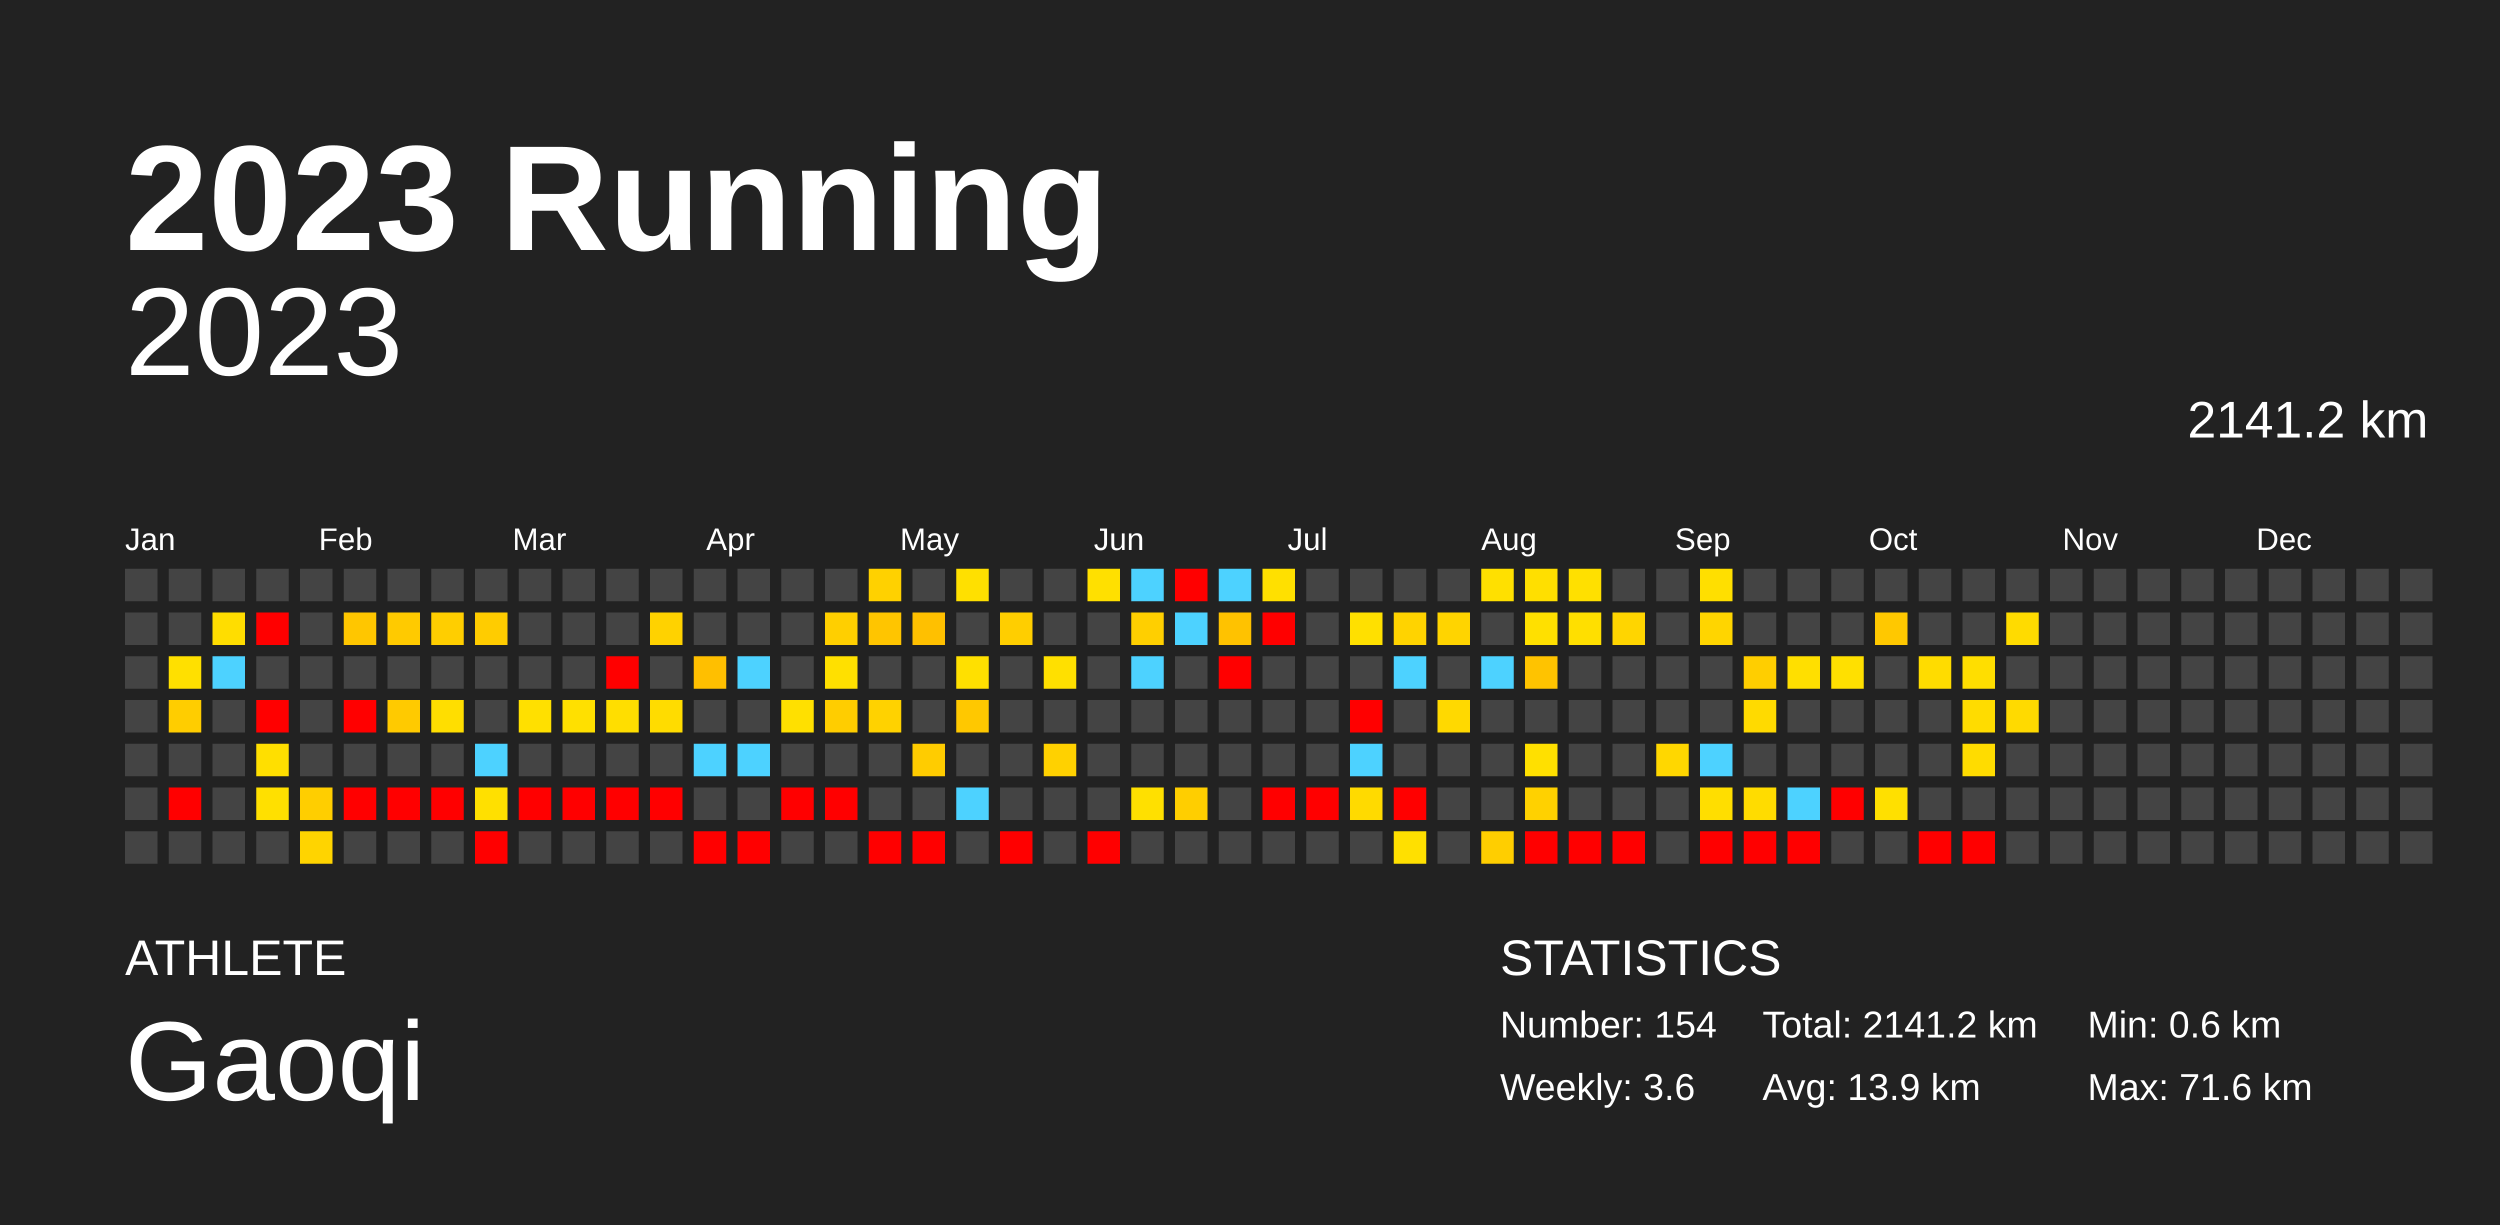
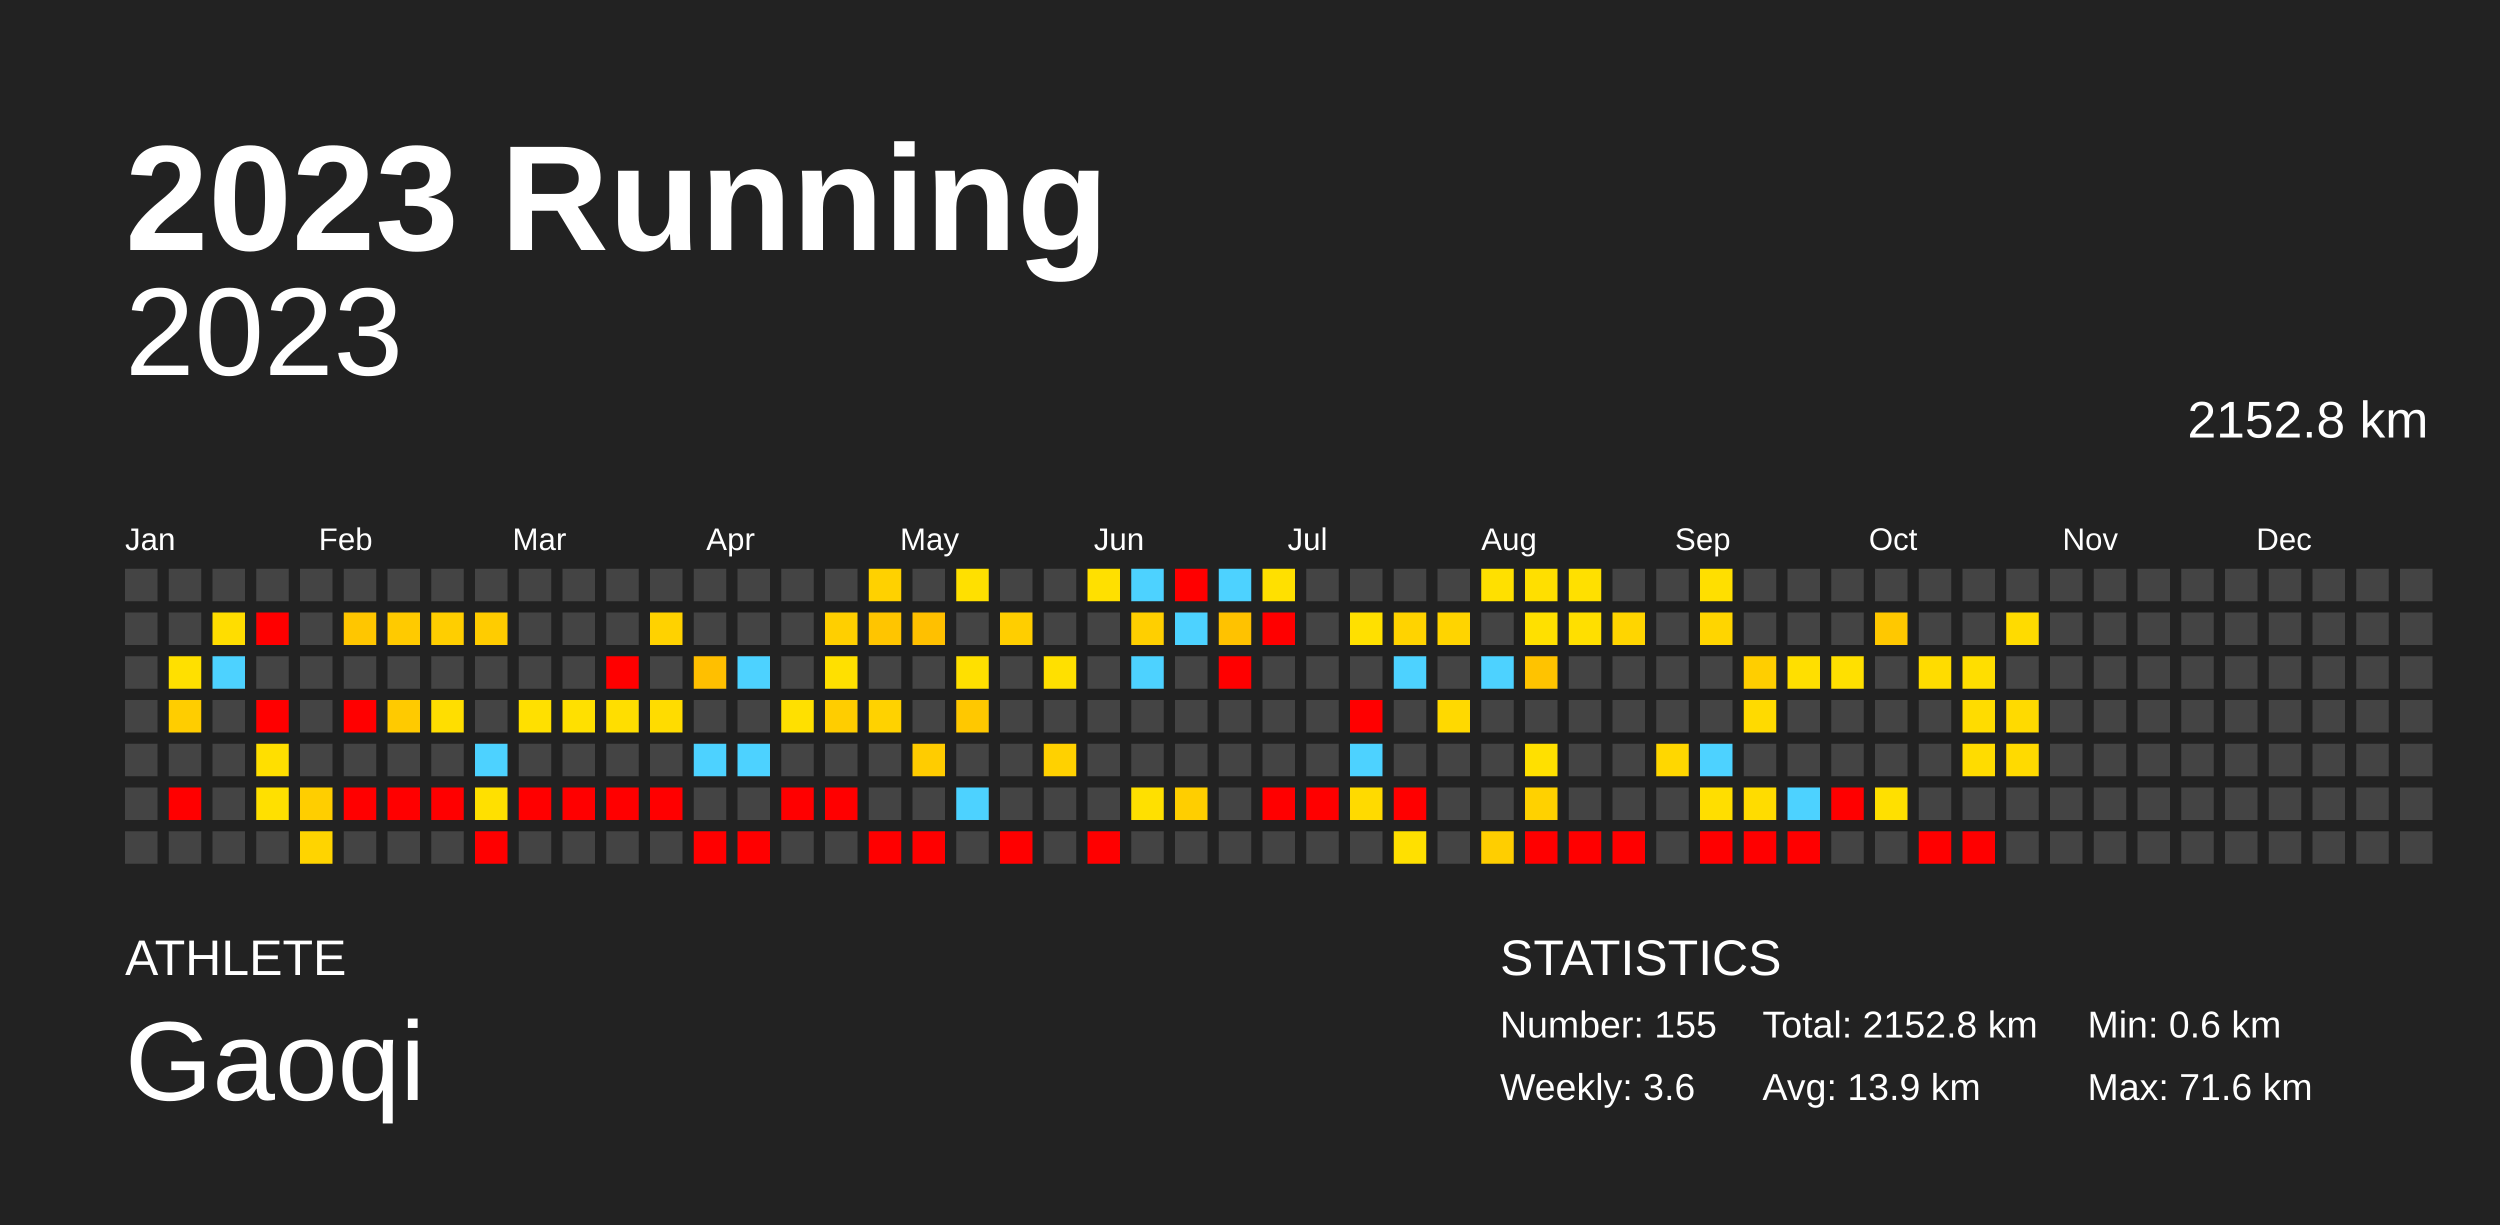
<svg xmlns="http://www.w3.org/2000/svg" baseProfile="full" height="98mm" version="1.1" viewBox="0,0,200,98" width="200mm">
  <defs />
  <rect fill="#222222" height="98" width="200" x="0" y="0" />
  <text fill="#FFFFFF" style="font-size:12px; font-family:Arial; font-weight:bold;" x="10" y="20">2023 Running</text>
  <text fill="#FFFFFF" style="font-size:4px; font-family:Arial" x="10" y="78">ATHLETE</text>
  <text fill="#FFFFFF" style="font-size:9px; font-family:Arial" x="10" y="88">Gaoqi</text>
  <text fill="#FFFFFF" style="font-size:4px; font-family:Arial" x="120" y="78">STATISTICS</text>
-   <text fill="#FFFFFF" style="font-size:3px; font-family:Arial" x="120" y="83">Number: 154</text>
+   <text fill="#FFFFFF" style="font-size:3px; font-family:Arial" x="120" y="83">Number: 155</text>
  <text fill="#FFFFFF" style="font-size:3px; font-family:Arial" x="120" y="88">Weekly: 3.6</text>
-   <text fill="#FFFFFF" style="font-size:3px; font-family:Arial" x="141" y="83">Total: 2141.2 km</text>
+   <text fill="#FFFFFF" style="font-size:3px; font-family:Arial" x="141" y="83">Total: 2152.8 km</text>
  <text fill="#FFFFFF" style="font-size:3px; font-family:Arial" x="141" y="88">Avg: 13.9 km</text>
  <text fill="#FFFFFF" style="font-size:3px; font-family:Arial" x="167" y="83">Min: 0.6 km</text>
  <text fill="#FFFFFF" style="font-size:3px; font-family:Arial" x="167" y="88">Max: 71.6 km</text>
  <text alignment-baseline="hanging" fill="#FFFFFF" style="font-size:10.0px; font-family:Arial;" x="10" y="30">2023</text>
-   <text alignment-baseline="hanging" fill="#FFFFFF" style="font-size:4.125px; font-family:Arial;" x="175" y="35">2141.2 km</text>
+   <text alignment-baseline="hanging" fill="#FFFFFF" style="font-size:4.125px; font-family:Arial;" x="175" y="35">2152.8 km</text>
  <text fill="#FFFFFF" style="font-size:2.5px; font-family:Arial" x="10.0" y="44">Jan</text>
  <text fill="#FFFFFF" style="font-size:2.5px; font-family:Arial" x="25.5" y="44">Feb</text>
  <text fill="#FFFFFF" style="font-size:2.5px; font-family:Arial" x="41.0" y="44">Mar</text>
  <text fill="#FFFFFF" style="font-size:2.5px; font-family:Arial" x="56.5" y="44">Apr</text>
  <text fill="#FFFFFF" style="font-size:2.5px; font-family:Arial" x="72.0" y="44">May</text>
  <text fill="#FFFFFF" style="font-size:2.5px; font-family:Arial" x="87.5" y="44">Jun</text>
  <text fill="#FFFFFF" style="font-size:2.5px; font-family:Arial" x="103.0" y="44">Jul</text>
  <text fill="#FFFFFF" style="font-size:2.5px; font-family:Arial" x="118.5" y="44">Aug</text>
  <text fill="#FFFFFF" style="font-size:2.5px; font-family:Arial" x="134.0" y="44">Sep</text>
  <text fill="#FFFFFF" style="font-size:2.5px; font-family:Arial" x="149.5" y="44">Oct</text>
  <text fill="#FFFFFF" style="font-size:2.5px; font-family:Arial" x="165.0" y="44">Nov</text>
  <text fill="#FFFFFF" style="font-size:2.5px; font-family:Arial" x="180.5" y="44">Dec</text>
  <rect fill="#444444" height="2.6" width="2.6" x="10.0" y="45.5" />
  <rect fill="#444444" height="2.6" width="2.6" x="10.0" y="49.0" />
  <rect fill="#444444" height="2.6" width="2.6" x="10.0" y="52.5" />
  <rect fill="#444444" height="2.6" width="2.6" x="10.0" y="56.0" />
  <rect fill="#444444" height="2.6" width="2.6" x="10.0" y="59.5" />
  <rect fill="#444444" height="2.6" width="2.6" x="10.0" y="63.0" />
  <rect fill="#444444" height="2.6" width="2.6" x="10.0" y="66.5" />
  <rect fill="#444444" height="2.6" width="2.6" x="13.5" y="45.5" />
  <rect fill="#444444" height="2.6" width="2.6" x="13.5" y="49.0" />
  <rect fill="#ffe000" height="2.6" width="2.6" x="13.5" y="52.5" />
  <rect fill="#ffcd00" height="2.6" width="2.6" x="13.5" y="56.0" />
  <rect fill="#444444" height="2.6" width="2.6" x="13.5" y="59.5" />
  <rect fill="red" height="2.6" width="2.6" x="13.5" y="63.0" />
  <rect fill="#444444" height="2.6" width="2.6" x="13.5" y="66.5" />
  <rect fill="#444444" height="2.6" width="2.6" x="17.0" y="45.5" />
  <rect fill="#ffdd00" height="2.6" width="2.6" x="17.0" y="49.0" />
  <rect fill="#4dd2ff" height="2.6" width="2.6" x="17.0" y="52.5" />
  <rect fill="#444444" height="2.6" width="2.6" x="17.0" y="56.0" />
  <rect fill="#444444" height="2.6" width="2.6" x="17.0" y="59.5" />
  <rect fill="#444444" height="2.6" width="2.6" x="17.0" y="63.0" />
  <rect fill="#444444" height="2.6" width="2.6" x="17.0" y="66.5" />
  <rect fill="#444444" height="2.6" width="2.6" x="20.5" y="45.5" />
  <rect fill="red" height="2.6" width="2.6" x="20.5" y="49.0" />
  <rect fill="#444444" height="2.6" width="2.6" x="20.5" y="52.5" />
  <rect fill="red" height="2.6" width="2.6" x="20.5" y="56.0" />
  <rect fill="#ffdf00" height="2.6" width="2.6" x="20.5" y="59.5" />
  <rect fill="#ffe000" height="2.6" width="2.6" x="20.5" y="63.0" />
  <rect fill="#444444" height="2.6" width="2.6" x="20.5" y="66.5" />
  <rect fill="#444444" height="2.6" width="2.6" x="24.0" y="45.5" />
  <rect fill="#444444" height="2.6" width="2.6" x="24.0" y="49.0" />
  <rect fill="#444444" height="2.6" width="2.6" x="24.0" y="52.5" />
  <rect fill="#444444" height="2.6" width="2.6" x="24.0" y="56.0" />
  <rect fill="#444444" height="2.6" width="2.6" x="24.0" y="59.5" />
  <rect fill="#ffce00" height="2.6" width="2.6" x="24.0" y="63.0" />
  <rect fill="#ffd400" height="2.6" width="2.6" x="24.0" y="66.5" />
  <rect fill="#444444" height="2.6" width="2.6" x="27.5" y="45.5" />
  <rect fill="#ffc600" height="2.6" width="2.6" x="27.5" y="49.0" />
  <rect fill="#444444" height="2.6" width="2.6" x="27.5" y="52.5" />
  <rect fill="red" height="2.6" width="2.6" x="27.5" y="56.0" />
  <rect fill="#444444" height="2.6" width="2.6" x="27.5" y="59.5" />
  <rect fill="red" height="2.6" width="2.6" x="27.5" y="63.0" />
  <rect fill="#444444" height="2.6" width="2.6" x="27.5" y="66.5" />
  <rect fill="#444444" height="2.6" width="2.6" x="31.0" y="45.5" />
  <rect fill="#ffca00" height="2.6" width="2.6" x="31.0" y="49.0" />
  <rect fill="#444444" height="2.6" width="2.6" x="31.0" y="52.5" />
  <rect fill="#ffca00" height="2.6" width="2.6" x="31.0" y="56.0" />
  <rect fill="#444444" height="2.6" width="2.6" x="31.0" y="59.5" />
  <rect fill="red" height="2.6" width="2.6" x="31.0" y="63.0" />
  <rect fill="#444444" height="2.6" width="2.6" x="31.0" y="66.5" />
  <rect fill="#444444" height="2.6" width="2.6" x="34.5" y="45.5" />
  <rect fill="#ffce00" height="2.6" width="2.6" x="34.5" y="49.0" />
  <rect fill="#444444" height="2.6" width="2.6" x="34.5" y="52.5" />
  <rect fill="#ffde00" height="2.6" width="2.6" x="34.5" y="56.0" />
  <rect fill="#444444" height="2.6" width="2.6" x="34.5" y="59.5" />
  <rect fill="red" height="2.6" width="2.6" x="34.5" y="63.0" />
  <rect fill="#444444" height="2.6" width="2.6" x="34.5" y="66.5" />
  <rect fill="#444444" height="2.6" width="2.6" x="38.0" y="45.5" />
  <rect fill="#ffcc00" height="2.6" width="2.6" x="38.0" y="49.0" />
  <rect fill="#444444" height="2.6" width="2.6" x="38.0" y="52.5" />
  <rect fill="#444444" height="2.6" width="2.6" x="38.0" y="56.0" />
  <rect fill="#4dd2ff" height="2.6" width="2.6" x="38.0" y="59.5" />
  <rect fill="#ffe000" height="2.6" width="2.6" x="38.0" y="63.0" />
  <rect fill="red" height="2.6" width="2.6" x="38.0" y="66.5" />
  <rect fill="#444444" height="2.6" width="2.6" x="41.5" y="45.5" />
  <rect fill="#444444" height="2.6" width="2.6" x="41.5" y="49.0" />
  <rect fill="#444444" height="2.6" width="2.6" x="41.5" y="52.5" />
  <rect fill="#ffe000" height="2.6" width="2.6" x="41.5" y="56.0" />
  <rect fill="#444444" height="2.6" width="2.6" x="41.5" y="59.5" />
  <rect fill="red" height="2.6" width="2.6" x="41.5" y="63.0" />
  <rect fill="#444444" height="2.6" width="2.6" x="41.5" y="66.5" />
  <rect fill="#444444" height="2.6" width="2.6" x="45.0" y="45.5" />
  <rect fill="#444444" height="2.6" width="2.6" x="45.0" y="49.0" />
  <rect fill="#444444" height="2.6" width="2.6" x="45.0" y="52.5" />
  <rect fill="#ffe000" height="2.6" width="2.6" x="45.0" y="56.0" />
  <rect fill="#444444" height="2.6" width="2.6" x="45.0" y="59.5" />
  <rect fill="red" height="2.6" width="2.6" x="45.0" y="63.0" />
  <rect fill="#444444" height="2.6" width="2.6" x="45.0" y="66.5" />
  <rect fill="#444444" height="2.6" width="2.6" x="48.5" y="45.5" />
  <rect fill="#444444" height="2.6" width="2.6" x="48.5" y="49.0" />
  <rect fill="red" height="2.6" width="2.6" x="48.5" y="52.5" />
  <rect fill="#ffde00" height="2.6" width="2.6" x="48.5" y="56.0" />
  <rect fill="#444444" height="2.6" width="2.6" x="48.5" y="59.5" />
  <rect fill="red" height="2.6" width="2.6" x="48.5" y="63.0" />
  <rect fill="#444444" height="2.6" width="2.6" x="48.5" y="66.5" />
  <rect fill="#444444" height="2.6" width="2.6" x="52.0" y="45.5" />
  <rect fill="#ffd200" height="2.6" width="2.6" x="52.0" y="49.0" />
  <rect fill="#444444" height="2.6" width="2.6" x="52.0" y="52.5" />
  <rect fill="#ffdc00" height="2.6" width="2.6" x="52.0" y="56.0" />
  <rect fill="#444444" height="2.6" width="2.6" x="52.0" y="59.5" />
  <rect fill="red" height="2.6" width="2.6" x="52.0" y="63.0" />
  <rect fill="#444444" height="2.6" width="2.6" x="52.0" y="66.5" />
  <rect fill="#444444" height="2.6" width="2.6" x="55.5" y="45.5" />
  <rect fill="#444444" height="2.6" width="2.6" x="55.5" y="49.0" />
  <rect fill="#ffbf00" height="2.6" width="2.6" x="55.5" y="52.5" />
  <rect fill="#444444" height="2.6" width="2.6" x="55.5" y="56.0" />
  <rect fill="#4dd2ff" height="2.6" width="2.6" x="55.5" y="59.5" />
  <rect fill="#444444" height="2.6" width="2.6" x="55.5" y="63.0" />
  <rect fill="red" height="2.6" width="2.6" x="55.5" y="66.5" />
  <rect fill="#444444" height="2.6" width="2.6" x="59.0" y="45.5" />
  <rect fill="#444444" height="2.6" width="2.6" x="59.0" y="49.0" />
  <rect fill="#4dd2ff" height="2.6" width="2.6" x="59.0" y="52.5" />
  <rect fill="#444444" height="2.6" width="2.6" x="59.0" y="56.0" />
  <rect fill="#4dd2ff" height="2.6" width="2.6" x="59.0" y="59.5" />
  <rect fill="#444444" height="2.6" width="2.6" x="59.0" y="63.0" />
  <rect fill="red" height="2.6" width="2.6" x="59.0" y="66.5" />
  <rect fill="#444444" height="2.6" width="2.6" x="62.5" y="45.5" />
  <rect fill="#444444" height="2.6" width="2.6" x="62.5" y="49.0" />
  <rect fill="#444444" height="2.6" width="2.6" x="62.5" y="52.5" />
  <rect fill="#ffe000" height="2.6" width="2.6" x="62.5" y="56.0" />
  <rect fill="#444444" height="2.6" width="2.6" x="62.5" y="59.5" />
  <rect fill="red" height="2.6" width="2.6" x="62.5" y="63.0" />
  <rect fill="#444444" height="2.6" width="2.6" x="62.5" y="66.5" />
  <rect fill="#444444" height="2.6" width="2.6" x="66.0" y="45.5" />
  <rect fill="#ffcf00" height="2.6" width="2.6" x="66.0" y="49.0" />
  <rect fill="#ffe000" height="2.6" width="2.6" x="66.0" y="52.5" />
  <rect fill="#ffcd00" height="2.6" width="2.6" x="66.0" y="56.0" />
  <rect fill="#444444" height="2.6" width="2.6" x="66.0" y="59.5" />
  <rect fill="red" height="2.6" width="2.6" x="66.0" y="63.0" />
  <rect fill="#444444" height="2.6" width="2.6" x="66.0" y="66.5" />
  <rect fill="#ffd100" height="2.6" width="2.6" x="69.5" y="45.5" />
  <rect fill="#ffc500" height="2.6" width="2.6" x="69.5" y="49.0" />
  <rect fill="#444444" height="2.6" width="2.6" x="69.5" y="52.5" />
  <rect fill="#ffd200" height="2.6" width="2.6" x="69.5" y="56.0" />
  <rect fill="#444444" height="2.6" width="2.6" x="69.5" y="59.5" />
  <rect fill="#444444" height="2.6" width="2.6" x="69.5" y="63.0" />
  <rect fill="red" height="2.6" width="2.6" x="69.5" y="66.5" />
  <rect fill="#444444" height="2.6" width="2.6" x="73.0" y="45.5" />
  <rect fill="#ffc000" height="2.6" width="2.6" x="73.0" y="49.0" />
  <rect fill="#444444" height="2.6" width="2.6" x="73.0" y="52.5" />
  <rect fill="#444444" height="2.6" width="2.6" x="73.0" y="56.0" />
  <rect fill="#ffcc00" height="2.6" width="2.6" x="73.0" y="59.5" />
  <rect fill="#444444" height="2.6" width="2.6" x="73.0" y="63.0" />
  <rect fill="red" height="2.6" width="2.6" x="73.0" y="66.5" />
  <rect fill="#ffe000" height="2.6" width="2.6" x="76.5" y="45.5" />
  <rect fill="#444444" height="2.6" width="2.6" x="76.5" y="49.0" />
  <rect fill="#ffe000" height="2.6" width="2.6" x="76.5" y="52.5" />
  <rect fill="#ffc800" height="2.6" width="2.6" x="76.5" y="56.0" />
  <rect fill="#444444" height="2.6" width="2.6" x="76.5" y="59.5" />
  <rect fill="#4dd2ff" height="2.6" width="2.6" x="76.5" y="63.0" />
  <rect fill="#444444" height="2.6" width="2.6" x="76.5" y="66.5" />
  <rect fill="#444444" height="2.6" width="2.6" x="80.0" y="45.5" />
  <rect fill="#ffce00" height="2.6" width="2.6" x="80.0" y="49.0" />
  <rect fill="#444444" height="2.6" width="2.6" x="80.0" y="52.5" />
  <rect fill="#444444" height="2.6" width="2.6" x="80.0" y="56.0" />
  <rect fill="#444444" height="2.6" width="2.6" x="80.0" y="59.5" />
  <rect fill="#444444" height="2.6" width="2.6" x="80.0" y="63.0" />
  <rect fill="red" height="2.6" width="2.6" x="80.0" y="66.5" />
  <rect fill="#444444" height="2.6" width="2.6" x="83.5" y="45.5" />
  <rect fill="#444444" height="2.6" width="2.6" x="83.5" y="49.0" />
  <rect fill="#ffe000" height="2.6" width="2.6" x="83.5" y="52.5" />
  <rect fill="#444444" height="2.6" width="2.6" x="83.5" y="56.0" />
  <rect fill="#ffd100" height="2.6" width="2.6" x="83.5" y="59.5" />
  <rect fill="#444444" height="2.6" width="2.6" x="83.5" y="63.0" />
  <rect fill="#444444" height="2.6" width="2.6" x="83.5" y="66.5" />
  <rect fill="#ffe000" height="2.6" width="2.6" x="87.0" y="45.5" />
  <rect fill="#444444" height="2.6" width="2.6" x="87.0" y="49.0" />
  <rect fill="#444444" height="2.6" width="2.6" x="87.0" y="52.5" />
  <rect fill="#444444" height="2.6" width="2.6" x="87.0" y="56.0" />
  <rect fill="#444444" height="2.6" width="2.6" x="87.0" y="59.5" />
  <rect fill="#444444" height="2.6" width="2.6" x="87.0" y="63.0" />
  <rect fill="red" height="2.6" width="2.6" x="87.0" y="66.5" />
  <rect fill="#4dd2ff" height="2.6" width="2.6" x="90.5" y="45.5" />
  <rect fill="#ffcf00" height="2.6" width="2.6" x="90.5" y="49.0" />
  <rect fill="#4dd2ff" height="2.6" width="2.6" x="90.5" y="52.5" />
  <rect fill="#444444" height="2.6" width="2.6" x="90.5" y="56.0" />
  <rect fill="#444444" height="2.6" width="2.6" x="90.5" y="59.5" />
  <rect fill="#ffe000" height="2.6" width="2.6" x="90.5" y="63.0" />
  <rect fill="#444444" height="2.6" width="2.6" x="90.5" y="66.5" />
  <rect fill="red" height="2.6" width="2.6" x="94.0" y="45.5" />
  <rect fill="#4dd2ff" height="2.6" width="2.6" x="94.0" y="49.0" />
  <rect fill="#444444" height="2.6" width="2.6" x="94.0" y="52.5" />
  <rect fill="#444444" height="2.6" width="2.6" x="94.0" y="56.0" />
  <rect fill="#444444" height="2.6" width="2.6" x="94.0" y="59.5" />
  <rect fill="#ffce00" height="2.6" width="2.6" x="94.0" y="63.0" />
  <rect fill="#444444" height="2.6" width="2.6" x="94.0" y="66.5" />
  <rect fill="#4dd2ff" height="2.6" width="2.6" x="97.5" y="45.5" />
  <rect fill="#ffc200" height="2.6" width="2.6" x="97.5" y="49.0" />
  <rect fill="red" height="2.6" width="2.6" x="97.5" y="52.5" />
  <rect fill="#444444" height="2.6" width="2.6" x="97.5" y="56.0" />
  <rect fill="#444444" height="2.6" width="2.6" x="97.5" y="59.5" />
  <rect fill="#444444" height="2.6" width="2.6" x="97.5" y="63.0" />
  <rect fill="#444444" height="2.6" width="2.6" x="97.5" y="66.5" />
  <rect fill="#ffe000" height="2.6" width="2.6" x="101.0" y="45.5" />
  <rect fill="red" height="2.6" width="2.6" x="101.0" y="49.0" />
  <rect fill="#444444" height="2.6" width="2.6" x="101.0" y="52.5" />
  <rect fill="#444444" height="2.6" width="2.6" x="101.0" y="56.0" />
  <rect fill="#444444" height="2.6" width="2.6" x="101.0" y="59.5" />
  <rect fill="red" height="2.6" width="2.6" x="101.0" y="63.0" />
  <rect fill="#444444" height="2.6" width="2.6" x="101.0" y="66.5" />
  <rect fill="#444444" height="2.6" width="2.6" x="104.5" y="45.5" />
  <rect fill="#444444" height="2.6" width="2.6" x="104.5" y="49.0" />
  <rect fill="#444444" height="2.6" width="2.6" x="104.5" y="52.5" />
  <rect fill="#444444" height="2.6" width="2.6" x="104.5" y="56.0" />
  <rect fill="#444444" height="2.6" width="2.6" x="104.5" y="59.5" />
  <rect fill="red" height="2.6" width="2.6" x="104.5" y="63.0" />
  <rect fill="#444444" height="2.6" width="2.6" x="104.5" y="66.5" />
  <rect fill="#444444" height="2.6" width="2.6" x="108.0" y="45.5" />
  <rect fill="#ffe000" height="2.6" width="2.6" x="108.0" y="49.0" />
  <rect fill="#444444" height="2.6" width="2.6" x="108.0" y="52.5" />
  <rect fill="red" height="2.6" width="2.6" x="108.0" y="56.0" />
  <rect fill="#4dd2ff" height="2.6" width="2.6" x="108.0" y="59.5" />
  <rect fill="#ffda00" height="2.6" width="2.6" x="108.0" y="63.0" />
  <rect fill="#444444" height="2.6" width="2.6" x="108.0" y="66.5" />
  <rect fill="#444444" height="2.6" width="2.6" x="111.5" y="45.5" />
  <rect fill="#ffd300" height="2.6" width="2.6" x="111.5" y="49.0" />
  <rect fill="#4dd2ff" height="2.6" width="2.6" x="111.5" y="52.5" />
  <rect fill="#444444" height="2.6" width="2.6" x="111.5" y="56.0" />
  <rect fill="#444444" height="2.6" width="2.6" x="111.5" y="59.5" />
  <rect fill="red" height="2.6" width="2.6" x="111.5" y="63.0" />
  <rect fill="#ffe000" height="2.6" width="2.6" x="111.5" y="66.5" />
  <rect fill="#444444" height="2.6" width="2.6" x="115.0" y="45.5" />
  <rect fill="#ffd400" height="2.6" width="2.6" x="115.0" y="49.0" />
  <rect fill="#444444" height="2.6" width="2.6" x="115.0" y="52.5" />
  <rect fill="#ffd900" height="2.6" width="2.6" x="115.0" y="56.0" />
  <rect fill="#444444" height="2.6" width="2.6" x="115.0" y="59.5" />
  <rect fill="#444444" height="2.6" width="2.6" x="115.0" y="63.0" />
  <rect fill="#444444" height="2.6" width="2.6" x="115.0" y="66.5" />
  <rect fill="#ffe000" height="2.6" width="2.6" x="118.5" y="45.5" />
  <rect fill="#444444" height="2.6" width="2.6" x="118.5" y="49.0" />
  <rect fill="#4dd2ff" height="2.6" width="2.6" x="118.5" y="52.5" />
  <rect fill="#444444" height="2.6" width="2.6" x="118.5" y="56.0" />
  <rect fill="#444444" height="2.6" width="2.6" x="118.5" y="59.5" />
  <rect fill="#444444" height="2.6" width="2.6" x="118.5" y="63.0" />
  <rect fill="#ffce00" height="2.6" width="2.6" x="118.5" y="66.5" />
  <rect fill="#ffdf00" height="2.6" width="2.6" x="122.0" y="45.5" />
  <rect fill="#ffe000" height="2.6" width="2.6" x="122.0" y="49.0" />
  <rect fill="#ffc300" height="2.6" width="2.6" x="122.0" y="52.5" />
  <rect fill="#444444" height="2.6" width="2.6" x="122.0" y="56.0" />
  <rect fill="#ffe000" height="2.6" width="2.6" x="122.0" y="59.5" />
  <rect fill="#ffd100" height="2.6" width="2.6" x="122.0" y="63.0" />
  <rect fill="red" height="2.6" width="2.6" x="122.0" y="66.5" />
  <rect fill="#ffe000" height="2.6" width="2.6" x="125.5" y="45.5" />
  <rect fill="#ffdf00" height="2.6" width="2.6" x="125.5" y="49.0" />
  <rect fill="#444444" height="2.6" width="2.6" x="125.5" y="52.5" />
  <rect fill="#444444" height="2.6" width="2.6" x="125.5" y="56.0" />
  <rect fill="#444444" height="2.6" width="2.6" x="125.5" y="59.5" />
  <rect fill="#444444" height="2.6" width="2.6" x="125.5" y="63.0" />
  <rect fill="red" height="2.6" width="2.6" x="125.5" y="66.5" />
  <rect fill="#444444" height="2.6" width="2.6" x="129.0" y="45.5" />
  <rect fill="#ffd500" height="2.6" width="2.6" x="129.0" y="49.0" />
  <rect fill="#444444" height="2.6" width="2.6" x="129.0" y="52.5" />
  <rect fill="#444444" height="2.6" width="2.6" x="129.0" y="56.0" />
  <rect fill="#444444" height="2.6" width="2.6" x="129.0" y="59.5" />
  <rect fill="#444444" height="2.6" width="2.6" x="129.0" y="63.0" />
  <rect fill="red" height="2.6" width="2.6" x="129.0" y="66.5" />
  <rect fill="#444444" height="2.6" width="2.6" x="132.5" y="45.5" />
  <rect fill="#444444" height="2.6" width="2.6" x="132.5" y="49.0" />
  <rect fill="#444444" height="2.6" width="2.6" x="132.5" y="52.5" />
  <rect fill="#444444" height="2.6" width="2.6" x="132.5" y="56.0" />
  <rect fill="#ffd700" height="2.6" width="2.6" x="132.5" y="59.5" />
  <rect fill="#444444" height="2.6" width="2.6" x="132.5" y="63.0" />
  <rect fill="#444444" height="2.6" width="2.6" x="132.5" y="66.5" />
  <rect fill="#ffdf00" height="2.6" width="2.6" x="136.0" y="45.5" />
  <rect fill="#ffd500" height="2.6" width="2.6" x="136.0" y="49.0" />
  <rect fill="#444444" height="2.6" width="2.6" x="136.0" y="52.5" />
  <rect fill="#444444" height="2.6" width="2.6" x="136.0" y="56.0" />
  <rect fill="#4dd2ff" height="2.6" width="2.6" x="136.0" y="59.5" />
  <rect fill="#ffde00" height="2.6" width="2.6" x="136.0" y="63.0" />
  <rect fill="red" height="2.6" width="2.6" x="136.0" y="66.5" />
  <rect fill="#444444" height="2.6" width="2.6" x="139.5" y="45.5" />
  <rect fill="#444444" height="2.6" width="2.6" x="139.5" y="49.0" />
  <rect fill="#ffce00" height="2.6" width="2.6" x="139.5" y="52.5" />
  <rect fill="#ffda00" height="2.6" width="2.6" x="139.5" y="56.0" />
  <rect fill="#444444" height="2.6" width="2.6" x="139.5" y="59.5" />
  <rect fill="#ffdc00" height="2.6" width="2.6" x="139.5" y="63.0" />
  <rect fill="red" height="2.6" width="2.6" x="139.5" y="66.5" />
  <rect fill="#444444" height="2.6" width="2.6" x="143.0" y="45.5" />
  <rect fill="#444444" height="2.6" width="2.6" x="143.0" y="49.0" />
  <rect fill="#ffdf00" height="2.6" width="2.6" x="143.0" y="52.5" />
  <rect fill="#444444" height="2.6" width="2.6" x="143.0" y="56.0" />
  <rect fill="#444444" height="2.6" width="2.6" x="143.0" y="59.5" />
  <rect fill="#4dd2ff" height="2.6" width="2.6" x="143.0" y="63.0" />
  <rect fill="red" height="2.6" width="2.6" x="143.0" y="66.5" />
  <rect fill="#444444" height="2.6" width="2.6" x="146.5" y="45.5" />
  <rect fill="#444444" height="2.6" width="2.6" x="146.5" y="49.0" />
  <rect fill="#ffe000" height="2.6" width="2.6" x="146.5" y="52.5" />
  <rect fill="#444444" height="2.6" width="2.6" x="146.5" y="56.0" />
  <rect fill="#444444" height="2.6" width="2.6" x="146.5" y="59.5" />
  <rect fill="red" height="2.6" width="2.6" x="146.5" y="63.0" />
  <rect fill="#444444" height="2.6" width="2.6" x="146.5" y="66.5" />
  <rect fill="#444444" height="2.6" width="2.6" x="150.0" y="45.5" />
  <rect fill="#ffc800" height="2.6" width="2.6" x="150.0" y="49.0" />
  <rect fill="#444444" height="2.6" width="2.6" x="150.0" y="52.5" />
  <rect fill="#444444" height="2.6" width="2.6" x="150.0" y="56.0" />
  <rect fill="#444444" height="2.6" width="2.6" x="150.0" y="59.5" />
  <rect fill="#ffe000" height="2.6" width="2.6" x="150.0" y="63.0" />
  <rect fill="#444444" height="2.6" width="2.6" x="150.0" y="66.5" />
  <rect fill="#444444" height="2.6" width="2.6" x="153.5" y="45.5" />
  <rect fill="#444444" height="2.6" width="2.6" x="153.5" y="49.0" />
  <rect fill="#ffdc00" height="2.6" width="2.6" x="153.5" y="52.5" />
  <rect fill="#444444" height="2.6" width="2.6" x="153.5" y="56.0" />
  <rect fill="#444444" height="2.6" width="2.6" x="153.5" y="59.5" />
  <rect fill="#444444" height="2.6" width="2.6" x="153.5" y="63.0" />
  <rect fill="red" height="2.6" width="2.6" x="153.5" y="66.5" />
  <rect fill="#444444" height="2.6" width="2.6" x="157.0" y="45.5" />
  <rect fill="#444444" height="2.6" width="2.6" x="157.0" y="49.0" />
  <rect fill="#ffde00" height="2.6" width="2.6" x="157.0" y="52.5" />
  <rect fill="#ffdc00" height="2.6" width="2.6" x="157.0" y="56.0" />
  <rect fill="#ffdc00" height="2.6" width="2.6" x="157.0" y="59.5" />
  <rect fill="#444444" height="2.6" width="2.6" x="157.0" y="63.0" />
  <rect fill="red" height="2.6" width="2.6" x="157.0" y="66.5" />
  <rect fill="#444444" height="2.6" width="2.6" x="160.5" y="45.5" />
  <rect fill="#ffdb00" height="2.6" width="2.6" x="160.5" y="49.0" />
  <rect fill="#444444" height="2.6" width="2.6" x="160.5" y="52.5" />
  <rect fill="#ffda00" height="2.6" width="2.6" x="160.5" y="56.0" />
-   <rect fill="#444444" height="2.6" width="2.6" x="160.5" y="59.5" />
+   <rect fill="#ffda00" height="2.6" width="2.6" x="160.5" y="59.5" />
  <rect fill="#444444" height="2.6" width="2.6" x="160.5" y="63.0" />
  <rect fill="#444444" height="2.6" width="2.6" x="160.5" y="66.5" />
  <rect fill="#444444" height="2.6" width="2.6" x="164.0" y="45.5" />
  <rect fill="#444444" height="2.6" width="2.6" x="164.0" y="49.0" />
  <rect fill="#444444" height="2.6" width="2.6" x="164.0" y="52.5" />
  <rect fill="#444444" height="2.6" width="2.6" x="164.0" y="56.0" />
  <rect fill="#444444" height="2.6" width="2.6" x="164.0" y="59.5" />
  <rect fill="#444444" height="2.6" width="2.6" x="164.0" y="63.0" />
  <rect fill="#444444" height="2.6" width="2.6" x="164.0" y="66.5" />
  <rect fill="#444444" height="2.6" width="2.6" x="167.5" y="45.5" />
  <rect fill="#444444" height="2.6" width="2.6" x="167.5" y="49.0" />
  <rect fill="#444444" height="2.6" width="2.6" x="167.5" y="52.5" />
  <rect fill="#444444" height="2.6" width="2.6" x="167.5" y="56.0" />
  <rect fill="#444444" height="2.6" width="2.6" x="167.5" y="59.5" />
  <rect fill="#444444" height="2.6" width="2.6" x="167.5" y="63.0" />
  <rect fill="#444444" height="2.6" width="2.6" x="167.5" y="66.5" />
  <rect fill="#444444" height="2.6" width="2.6" x="171.0" y="45.5" />
  <rect fill="#444444" height="2.6" width="2.6" x="171.0" y="49.0" />
  <rect fill="#444444" height="2.6" width="2.6" x="171.0" y="52.5" />
  <rect fill="#444444" height="2.6" width="2.6" x="171.0" y="56.0" />
  <rect fill="#444444" height="2.6" width="2.6" x="171.0" y="59.5" />
  <rect fill="#444444" height="2.6" width="2.6" x="171.0" y="63.0" />
  <rect fill="#444444" height="2.6" width="2.6" x="171.0" y="66.5" />
  <rect fill="#444444" height="2.6" width="2.6" x="174.5" y="45.5" />
  <rect fill="#444444" height="2.6" width="2.6" x="174.5" y="49.0" />
  <rect fill="#444444" height="2.6" width="2.6" x="174.5" y="52.5" />
  <rect fill="#444444" height="2.6" width="2.6" x="174.5" y="56.0" />
  <rect fill="#444444" height="2.6" width="2.6" x="174.5" y="59.5" />
  <rect fill="#444444" height="2.6" width="2.6" x="174.5" y="63.0" />
  <rect fill="#444444" height="2.6" width="2.6" x="174.5" y="66.5" />
  <rect fill="#444444" height="2.6" width="2.6" x="178.0" y="45.5" />
  <rect fill="#444444" height="2.6" width="2.6" x="178.0" y="49.0" />
  <rect fill="#444444" height="2.6" width="2.6" x="178.0" y="52.5" />
  <rect fill="#444444" height="2.6" width="2.6" x="178.0" y="56.0" />
  <rect fill="#444444" height="2.6" width="2.6" x="178.0" y="59.5" />
  <rect fill="#444444" height="2.6" width="2.6" x="178.0" y="63.0" />
  <rect fill="#444444" height="2.6" width="2.6" x="178.0" y="66.5" />
  <rect fill="#444444" height="2.6" width="2.6" x="181.5" y="45.5" />
  <rect fill="#444444" height="2.6" width="2.6" x="181.5" y="49.0" />
  <rect fill="#444444" height="2.6" width="2.6" x="181.5" y="52.5" />
  <rect fill="#444444" height="2.6" width="2.6" x="181.5" y="56.0" />
  <rect fill="#444444" height="2.6" width="2.6" x="181.5" y="59.5" />
  <rect fill="#444444" height="2.6" width="2.6" x="181.5" y="63.0" />
  <rect fill="#444444" height="2.6" width="2.6" x="181.5" y="66.5" />
  <rect fill="#444444" height="2.6" width="2.6" x="185.0" y="45.5" />
  <rect fill="#444444" height="2.6" width="2.6" x="185.0" y="49.0" />
  <rect fill="#444444" height="2.6" width="2.6" x="185.0" y="52.5" />
  <rect fill="#444444" height="2.6" width="2.6" x="185.0" y="56.0" />
  <rect fill="#444444" height="2.6" width="2.6" x="185.0" y="59.5" />
  <rect fill="#444444" height="2.6" width="2.6" x="185.0" y="63.0" />
  <rect fill="#444444" height="2.6" width="2.6" x="185.0" y="66.5" />
  <rect fill="#444444" height="2.6" width="2.6" x="188.5" y="45.5" />
  <rect fill="#444444" height="2.6" width="2.6" x="188.5" y="49.0" />
  <rect fill="#444444" height="2.6" width="2.6" x="188.5" y="52.5" />
  <rect fill="#444444" height="2.6" width="2.6" x="188.5" y="56.0" />
  <rect fill="#444444" height="2.6" width="2.6" x="188.5" y="59.5" />
  <rect fill="#444444" height="2.6" width="2.6" x="188.5" y="63.0" />
  <rect fill="#444444" height="2.6" width="2.6" x="188.5" y="66.5" />
  <rect fill="#444444" height="2.6" width="2.6" x="192.0" y="45.5" />
  <rect fill="#444444" height="2.6" width="2.6" x="192.0" y="49.0" />
  <rect fill="#444444" height="2.6" width="2.6" x="192.0" y="52.5" />
  <rect fill="#444444" height="2.6" width="2.6" x="192.0" y="56.0" />
  <rect fill="#444444" height="2.6" width="2.6" x="192.0" y="59.5" />
  <rect fill="#444444" height="2.6" width="2.6" x="192.0" y="63.0" />
  <rect fill="#444444" height="2.6" width="2.6" x="192.0" y="66.5" />
</svg>
